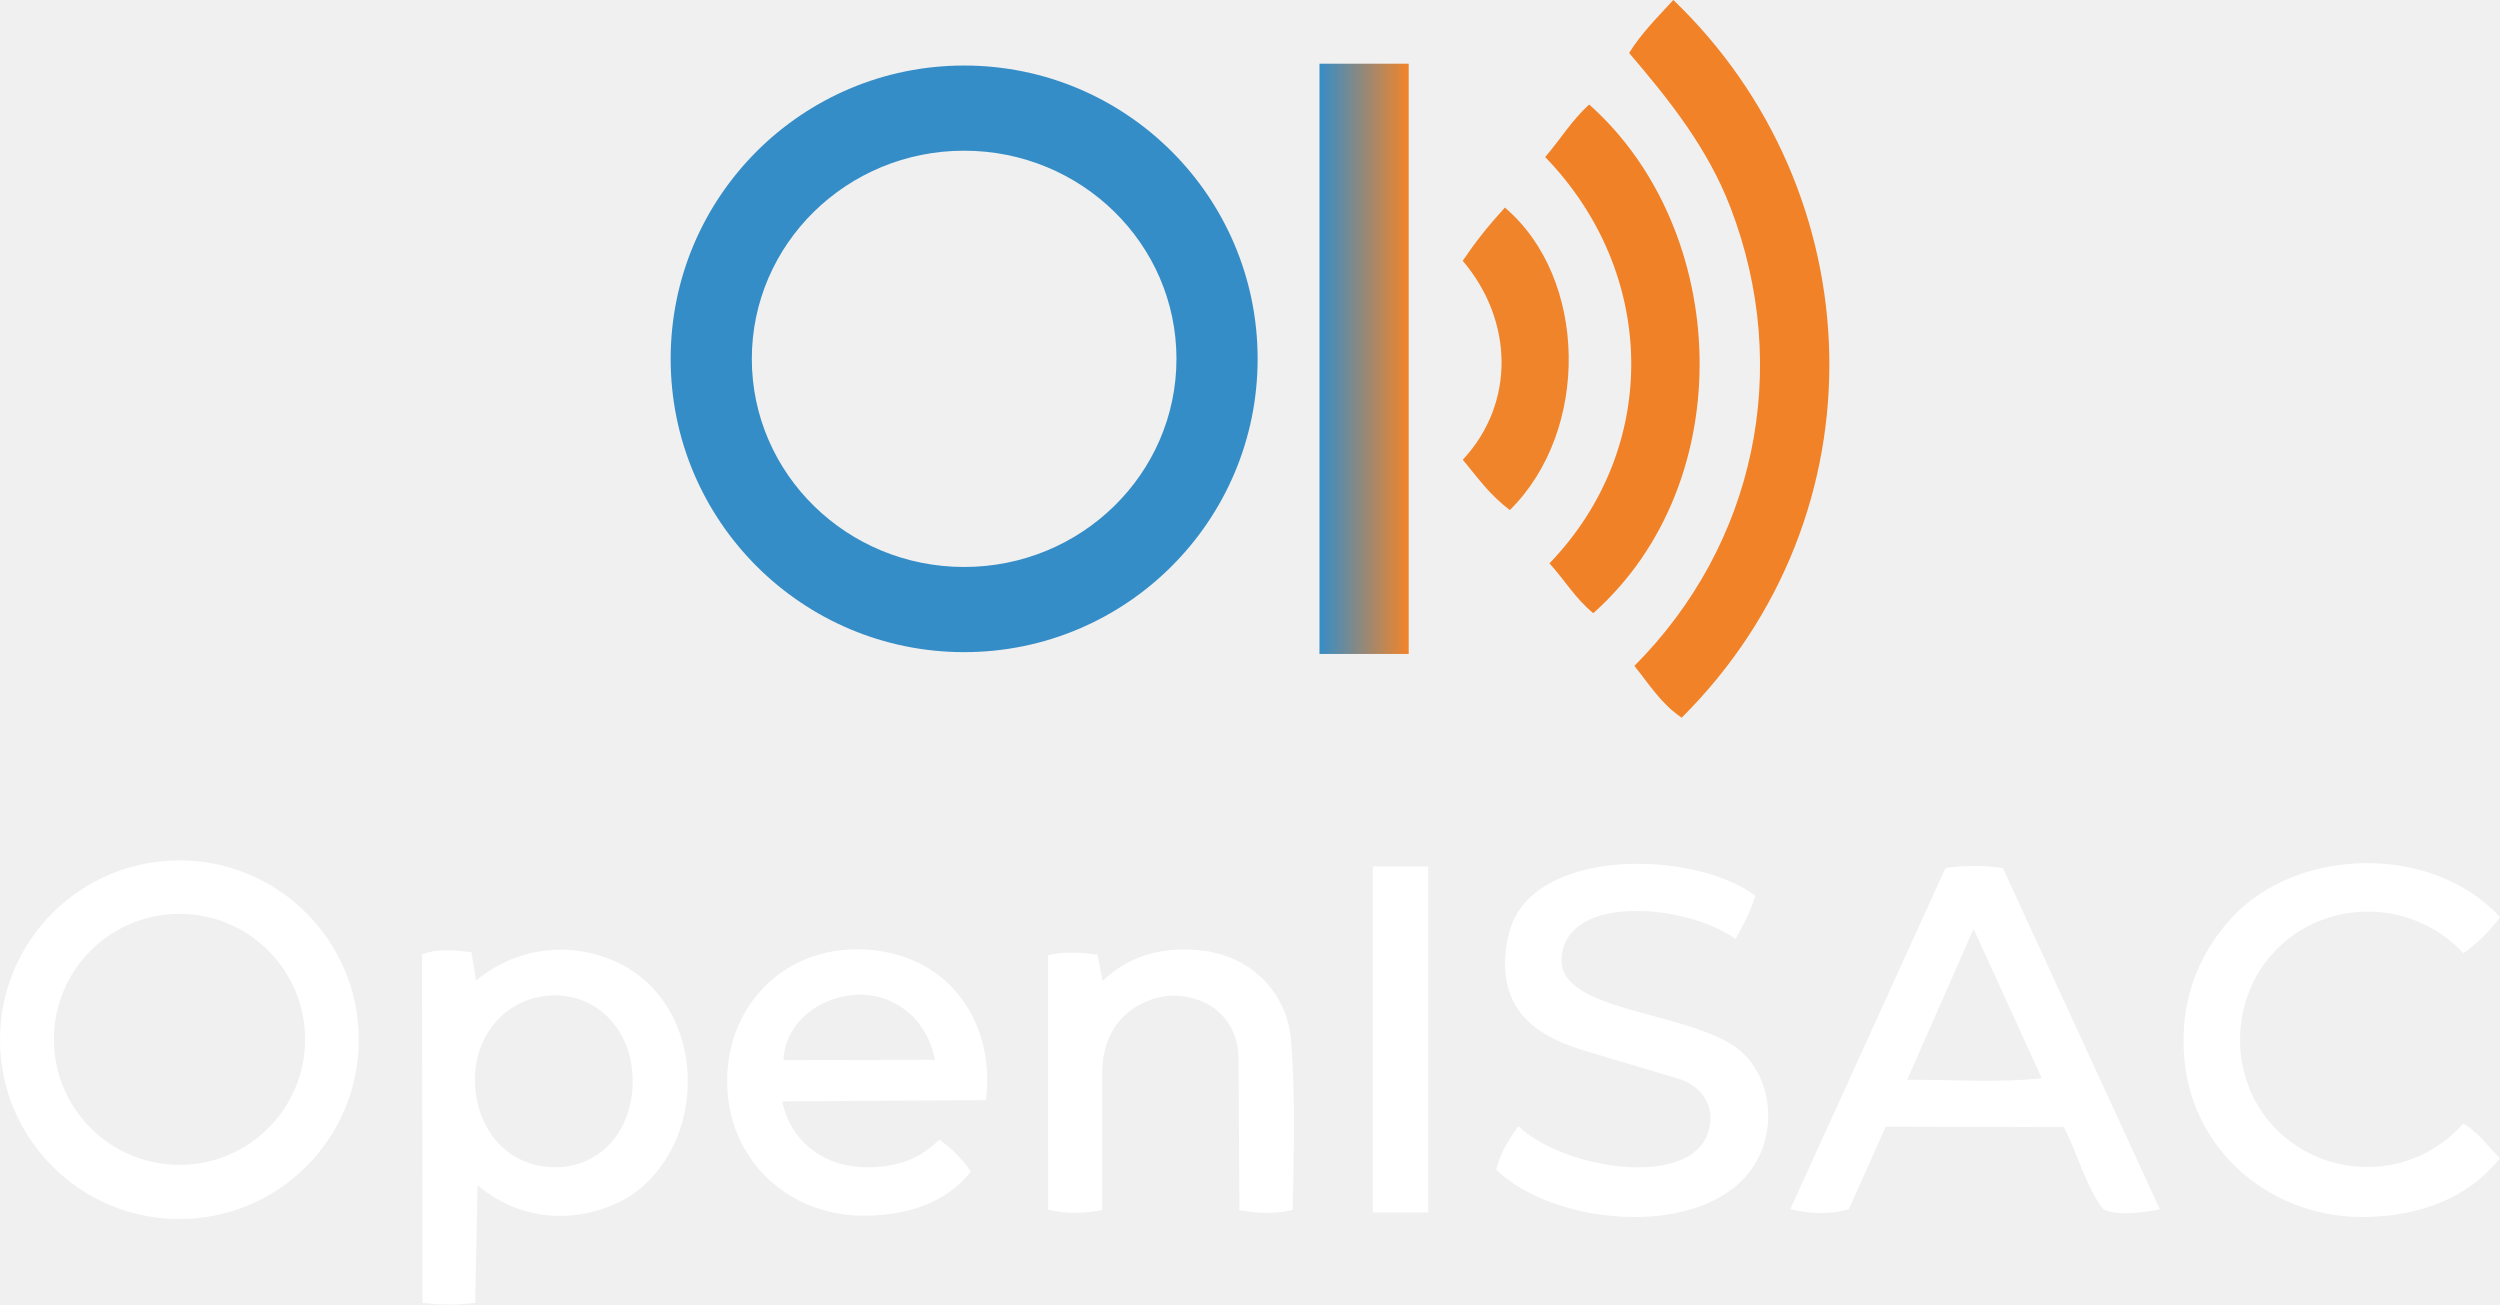
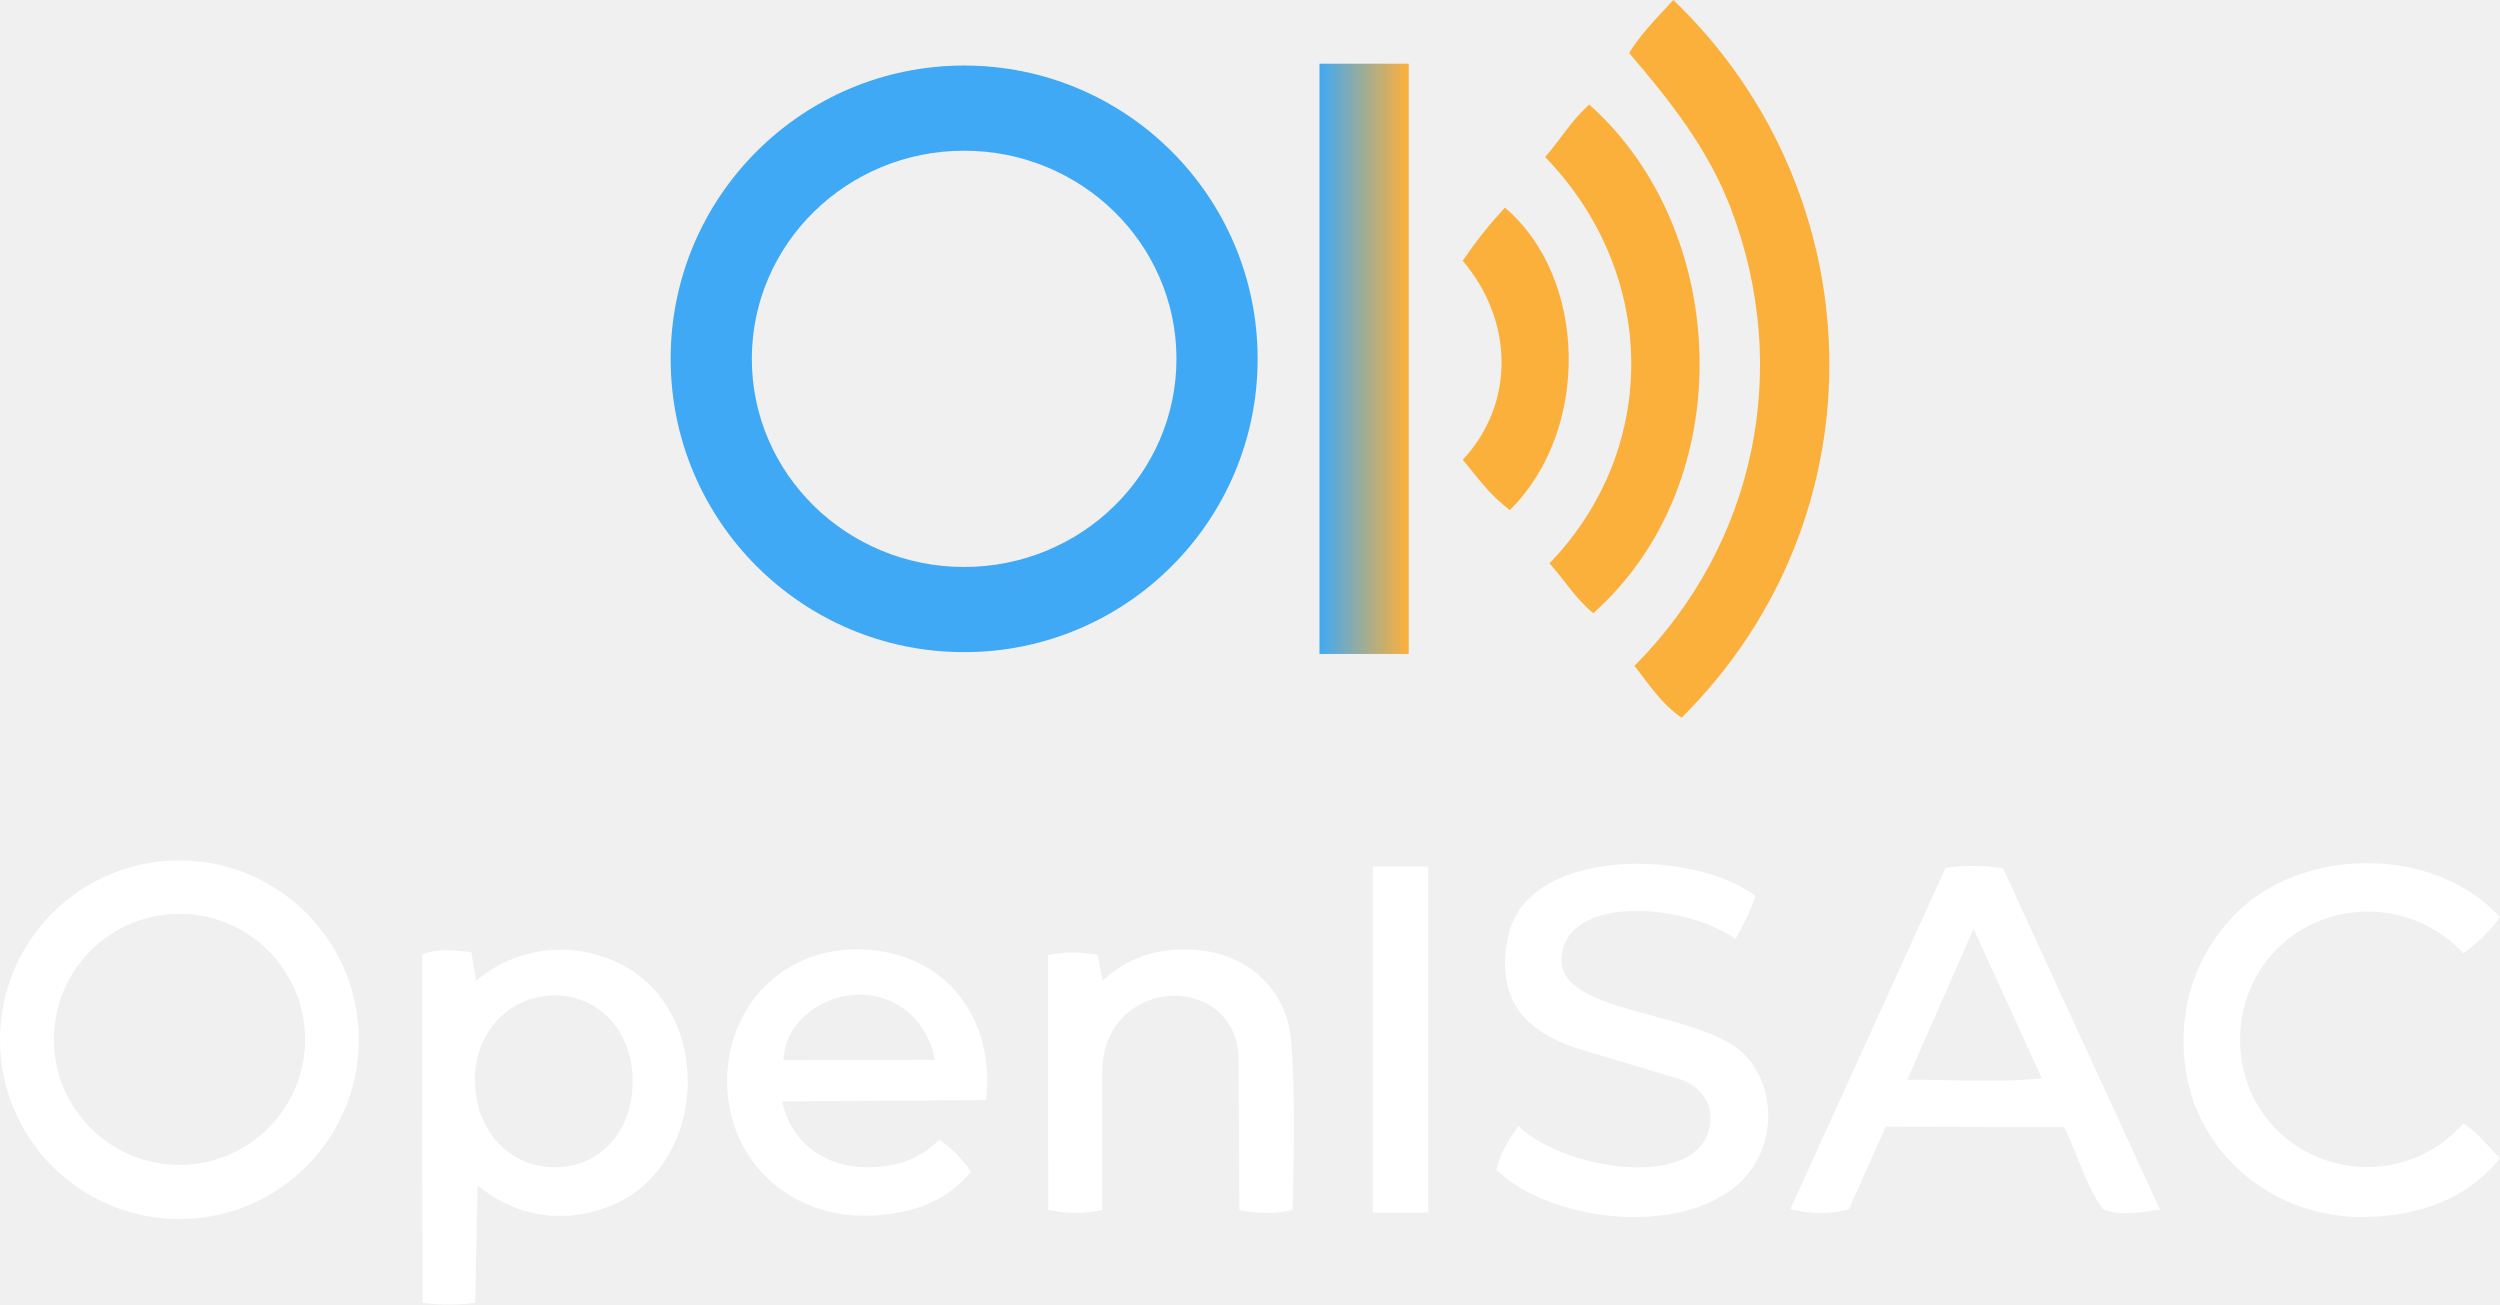
<svg xmlns="http://www.w3.org/2000/svg" id="_图层_2" data-name="图层 2" viewBox="0 0 975.09 508.81">
  <defs>
    <style>
      .cls-1 {
-         fill: url(#_未命名的渐变_54);
+         fill: #fff;
      }

      .cls-2 {
-         fill: #358dc8;
+         fill: #3fa9f5;
      }

      .cls-3 {
-         fill: #fff;
+         fill: url(#_未命名的渐变_30);
      }

      .cls-4 {
-         fill: #f0842b;
-       }
- 
-       .cls-5 {
-         fill: #f18227;
-       }
- 
-       .cls-6 {
-         fill: #f18126;
+         fill: #fbb03b;
      }
    </style>
-     <linearGradient id="_未命名的渐变_54" data-name="未命名的渐变 54" x1="514.44" y1="139.96" x2="549.23" y2="139.96" gradientUnits="userSpaceOnUse">
-       <stop offset="0" stop-color="#358dc8" />
-       <stop offset=".99" stop-color="#f0842b" />
+     <linearGradient id="_未命名的渐变_30" data-name="未命名的渐变 30" x1="514.44" y1="139.96" x2="549.23" y2="139.96" gradientUnits="userSpaceOnUse">
+       <stop offset="0" stop-color="#3d8dc1" />
+       <stop offset="0" stop-color="#3fa9f5" />
+       <stop offset=".99" stop-color="#fbb03b" />
    </linearGradient>
  </defs>
  <g id="_图层_2-2" data-name="图层 2">
    <g>
-       <g>
-         <path class="cls-3" d="M680.96,458.81c-21.23,24.07-75.25,18.8-97.35-2.58,1.32-6.12,4.57-11.25,8.58-17.03,18.44,17.81,73.99,25.92,74.95-2.75.25-7.54-5.1-13.52-12.76-15.8l-35.48-10.59c-8.77-2.62-17.54-6.12-23.96-12.84-8.28-8.66-9.53-21.1-6.26-33.65,8.66-33.34,72.16-32.19,95.93-14.18-1.82,6.1-4.49,11.03-7.67,16.86-18.48-13.42-65.89-18.16-67.88,7.25-1.76,22.54,54.7,20.39,71.67,38.16,11.78,12.34,11.96,33.85.23,47.15Z" />
-         <path class="cls-3" d="M960.77,438.22c6.11,3.63,9.29,8.58,14.28,13.5-12.58,15.86-31.3,22.42-51.8,22.95-35.84.91-67.07-24.16-71.1-59.97-2.45-21.79,4.06-41.48,18.61-57.05,25.72-27.54,78.11-28.45,104.33.04-3.74,5.27-8.34,9.74-14.27,14.15-19.16-20.71-51.31-21.57-71.26-3.11-20.48,18.94-21.03,51.75-2.22,71.24,19.88,20.59,53.73,20.53,73.43-1.74Z" />
-         <path class="cls-3" d="M468.5,390.45c-9.94-4.07-19.85-1.89-27.38,3.56-7.39,5.35-11.23,14.19-11.23,24.38l.02,53.56c-7.24,1.46-13.72,1.51-21.08-.1l-.03-99.32c6.83-1.48,12.77-1.03,19.28-.18l1.96,10.23c10.72-10.2,23.98-13.44,38.36-11.89,19.03,2.06,33.67,15.86,35.19,35.44,1.69,21.89,1.03,43.36.61,65.8-6.97,1.56-13.25,1.5-20.79.03l-.32-58.98c-.05-9.63-4.82-18.55-14.59-22.55Z" />
-         <rect class="cls-3" x="535.45" y="337.94" width="21.61" height="134.96" />
-         <path class="cls-3" d="M69.97,335.6c-38.65,0-69.97,31.31-69.97,69.93s31.33,69.93,69.97,69.93,69.97-31.31,69.97-69.93-31.33-69.93-69.97-69.93ZM70.01,454.34c-27.05,0-48.99-21.92-48.99-48.95s21.93-48.95,48.99-48.95,48.99,21.92,48.99,48.95-21.93,48.95-48.99,48.95Z" />
-         <path class="cls-3" d="M242.4,376.17c-18.7-9.48-40.51-7.19-56.71,6.32l-1.82-11.13c-6.71-.71-13.01-1.63-19.26.95l.16,135.84c7.83.98,14.23.78,20.57,0l.93-45.87c15.45,13,35.22,15.31,53.42,7.41,15.69-6.81,26.89-23.44,28.39-43.27,1.65-21.74-8.37-41.45-25.69-50.24ZM216.11,455.26c-17.82-.22-30.35-14.31-30.86-33.13-.48-17.94,11.66-32.71,29.19-33.83,17.89-1.15,32.1,12.91,32.32,32.9.21,20.02-12.84,34.28-30.65,34.07Z" />
-         <path class="cls-3" d="M781.22,338.59c-7.99-1.14-14.71-1.09-22.39-.07l-60.54,133.07c8.09,2.03,15.56,2.09,22.85.07l14.34-32.23,69.5.18c5.77,11.25,8.38,22.73,15.26,31.97,6.01,2.91,15.27,1.3,22.21.15l-61.24-133.14ZM743.89,421.15l25.87-58.87,26.6,58.26c-17.46,1.91-33.86.5-52.47.61Z" />
-         <path class="cls-3" d="M372.76,386.63c-9.28-10.71-23.22-16.34-38.53-16.36-31.08-.04-52.86,25.19-50.43,56,2.24,28.27,25.39,48.4,54.19,47.9,15.62-.27,30.76-4.68,40.72-17.21-3.61-5.01-7.12-8.77-12.32-12.46-8.75,8.56-17.97,10.78-28.57,10.78-15.79,0-29.45-9.61-32.71-25.71l79.46-.49c1.97-15.85-2-31.11-11.81-42.43ZM305.57,413.47c.76-15.01,14.41-24.59,27.78-25.45,15.16-.97,28.22,9.15,31.32,25.34l-59.1.11Z" />
-       </g>
-       <g>
-         <path class="cls-5" d="M655.91,279.92c-8.16-5.56-12.41-12.74-18.44-20.19,47.27-47.46,61.59-115.95,37.51-178.73-8.82-22.98-23.46-41.52-39.57-60.34,4.81-7.64,10.07-12.87,17.25-20.66,78.08,74.83,83.01,200.5,3.26,279.92Z" />
-         <path class="cls-6" d="M621.42,239.16c-7.1-5.9-10.59-12.2-17.06-19.44,43.59-45.3,41.97-113.42-1.68-158.46,6.41-7.51,10.09-14.01,17.15-20.5,54.97,48.83,59.31,147.07,1.59,198.41Z" />
-         <path class="cls-4" d="M588.9,198.95c-8.12-6.15-12.3-12.38-18.36-19.63,20.65-22.16,19.69-54.47-.03-77.6,4.97-7.34,9.66-13.31,16.44-20.76,32.29,27.39,33.46,86.81,1.95,117.98Z" />
-         <path class="cls-2" d="M376.05,25.56c-63.22,0-114.47,51.22-114.47,114.4s51.25,114.4,114.47,114.4,114.47-51.22,114.47-114.4-51.25-114.4-114.47-114.4ZM376.05,221.14c-45.74,0-82.81-36.35-82.81-81.18s37.08-81.18,82.81-81.18,82.81,36.35,82.81,81.18-37.08,81.18-82.81,81.18Z" />
-         <rect class="cls-1" x="514.65" y="24.85" width="34.79" height="230.22" />
-       </g>
+       <path class="cls-1" d="M680.96,458.81c-21.23,24.07-75.25,18.8-97.35-2.58,1.32-6.12,4.57-11.25,8.58-17.03,18.44,17.81,73.99,25.92,74.95-2.75.25-7.54-5.1-13.52-12.76-15.8l-35.48-10.59c-8.77-2.62-17.54-6.12-23.96-12.84-8.28-8.66-9.53-21.1-6.26-33.65,8.66-33.34,72.16-32.19,95.93-14.18-1.82,6.1-4.49,11.03-7.67,16.86-18.48-13.42-65.89-18.16-67.88,7.25-1.76,22.54,54.7,20.39,71.67,38.16,11.78,12.34,11.96,33.85.23,47.15Z" />
+       <path class="cls-1" d="M960.77,438.22c6.11,3.63,9.29,8.58,14.28,13.5-12.58,15.86-31.3,22.42-51.8,22.95-35.84.91-67.07-24.16-71.1-59.97-2.45-21.79,4.06-41.48,18.61-57.05,25.72-27.54,78.11-28.45,104.33.04-3.74,5.27-8.34,9.74-14.27,14.15-19.16-20.71-51.31-21.57-71.26-3.11-20.48,18.94-21.03,51.75-2.22,71.24,19.88,20.59,53.73,20.53,73.43-1.74Z" />
+       <path class="cls-1" d="M468.5,390.45c-9.94-4.07-19.85-1.89-27.38,3.56-7.39,5.35-11.23,14.19-11.23,24.38l.02,53.56c-7.24,1.46-13.72,1.51-21.08-.1l-.03-99.32c6.83-1.48,12.77-1.03,19.28-.18l1.96,10.23c10.72-10.2,23.98-13.44,38.36-11.89,19.03,2.06,33.67,15.86,35.19,35.44,1.69,21.89,1.03,43.36.61,65.8-6.97,1.56-13.25,1.5-20.79.03l-.32-58.98c-.05-9.63-4.82-18.55-14.59-22.55Z" />
+       <rect class="cls-1" x="535.45" y="337.94" width="21.61" height="134.96" />
+       <path class="cls-1" d="M69.97,335.6c-38.65,0-69.97,31.31-69.97,69.93s31.33,69.93,69.97,69.93,69.97-31.31,69.97-69.93-31.33-69.93-69.97-69.93ZM70.01,454.34c-27.05,0-48.99-21.92-48.99-48.95s21.93-48.95,48.99-48.95,48.99,21.92,48.99,48.95-21.93,48.95-48.99,48.95Z" />
+       <path class="cls-1" d="M242.4,376.17c-18.7-9.48-40.51-7.19-56.71,6.32l-1.82-11.13c-6.71-.71-13.01-1.63-19.26.95l.16,135.84c7.83.98,14.23.78,20.57,0l.93-45.87c15.45,13,35.22,15.31,53.42,7.41,15.69-6.81,26.89-23.44,28.39-43.27,1.65-21.74-8.37-41.45-25.69-50.24ZM216.11,455.26c-17.82-.22-30.35-14.31-30.86-33.13-.48-17.94,11.66-32.71,29.19-33.83,17.89-1.15,32.1,12.91,32.32,32.9.21,20.02-12.84,34.28-30.65,34.07Z" />
+       <path class="cls-1" d="M781.22,338.59c-7.99-1.14-14.71-1.09-22.39-.07l-60.54,133.07c8.09,2.03,15.56,2.09,22.85.07l14.34-32.23,69.5.18c5.77,11.25,8.38,22.73,15.26,31.97,6.01,2.91,15.27,1.3,22.21.15l-61.24-133.14ZM743.89,421.15l25.87-58.87,26.6,58.26c-17.46,1.91-33.86.5-52.47.61Z" />
+       <path class="cls-1" d="M372.76,386.63c-9.28-10.71-23.22-16.34-38.53-16.36-31.08-.04-52.86,25.19-50.43,56,2.24,28.27,25.39,48.4,54.19,47.9,15.62-.27,30.76-4.68,40.72-17.21-3.61-5.01-7.12-8.77-12.32-12.46-8.75,8.56-17.97,10.78-28.57,10.78-15.79,0-29.45-9.61-32.71-25.71l79.46-.49c1.97-15.85-2-31.11-11.81-42.43ZM305.57,413.47c.76-15.01,14.41-24.59,27.78-25.45,15.16-.97,28.22,9.15,31.32,25.34l-59.1.11Z" />
    </g>
+     <path class="cls-4" d="M655.91,279.92c-8.16-5.56-12.41-12.74-18.44-20.19,47.27-47.46,61.59-115.95,37.51-178.73-8.82-22.98-23.46-41.52-39.57-60.34,4.81-7.64,10.07-12.87,17.25-20.66,78.08,74.83,83.01,200.5,3.26,279.92Z" />
+     <path class="cls-4" d="M621.42,239.16c-7.1-5.9-10.59-12.2-17.06-19.44,43.59-45.3,41.97-113.42-1.68-158.46,6.41-7.51,10.09-14.01,17.15-20.5,54.97,48.83,59.31,147.07,1.59,198.41Z" />
+     <path class="cls-4" d="M588.9,198.95c-8.12-6.15-12.3-12.38-18.36-19.63,20.65-22.16,19.69-54.47-.03-77.6,4.97-7.34,9.66-13.31,16.44-20.76,32.29,27.39,33.46,86.81,1.95,117.98Z" />
+     <path class="cls-2" d="M376.05,25.56c-63.22,0-114.47,51.22-114.47,114.4s51.25,114.4,114.47,114.4,114.47-51.22,114.47-114.4-51.25-114.4-114.47-114.4ZM376.05,221.14c-45.74,0-82.81-36.35-82.81-81.18s37.08-81.18,82.81-81.18,82.81,36.35,82.81,81.18-37.08,81.18-82.81,81.18Z" />
+     <rect class="cls-3" x="514.65" y="24.85" width="34.79" height="230.22" />
  </g>
</svg>
